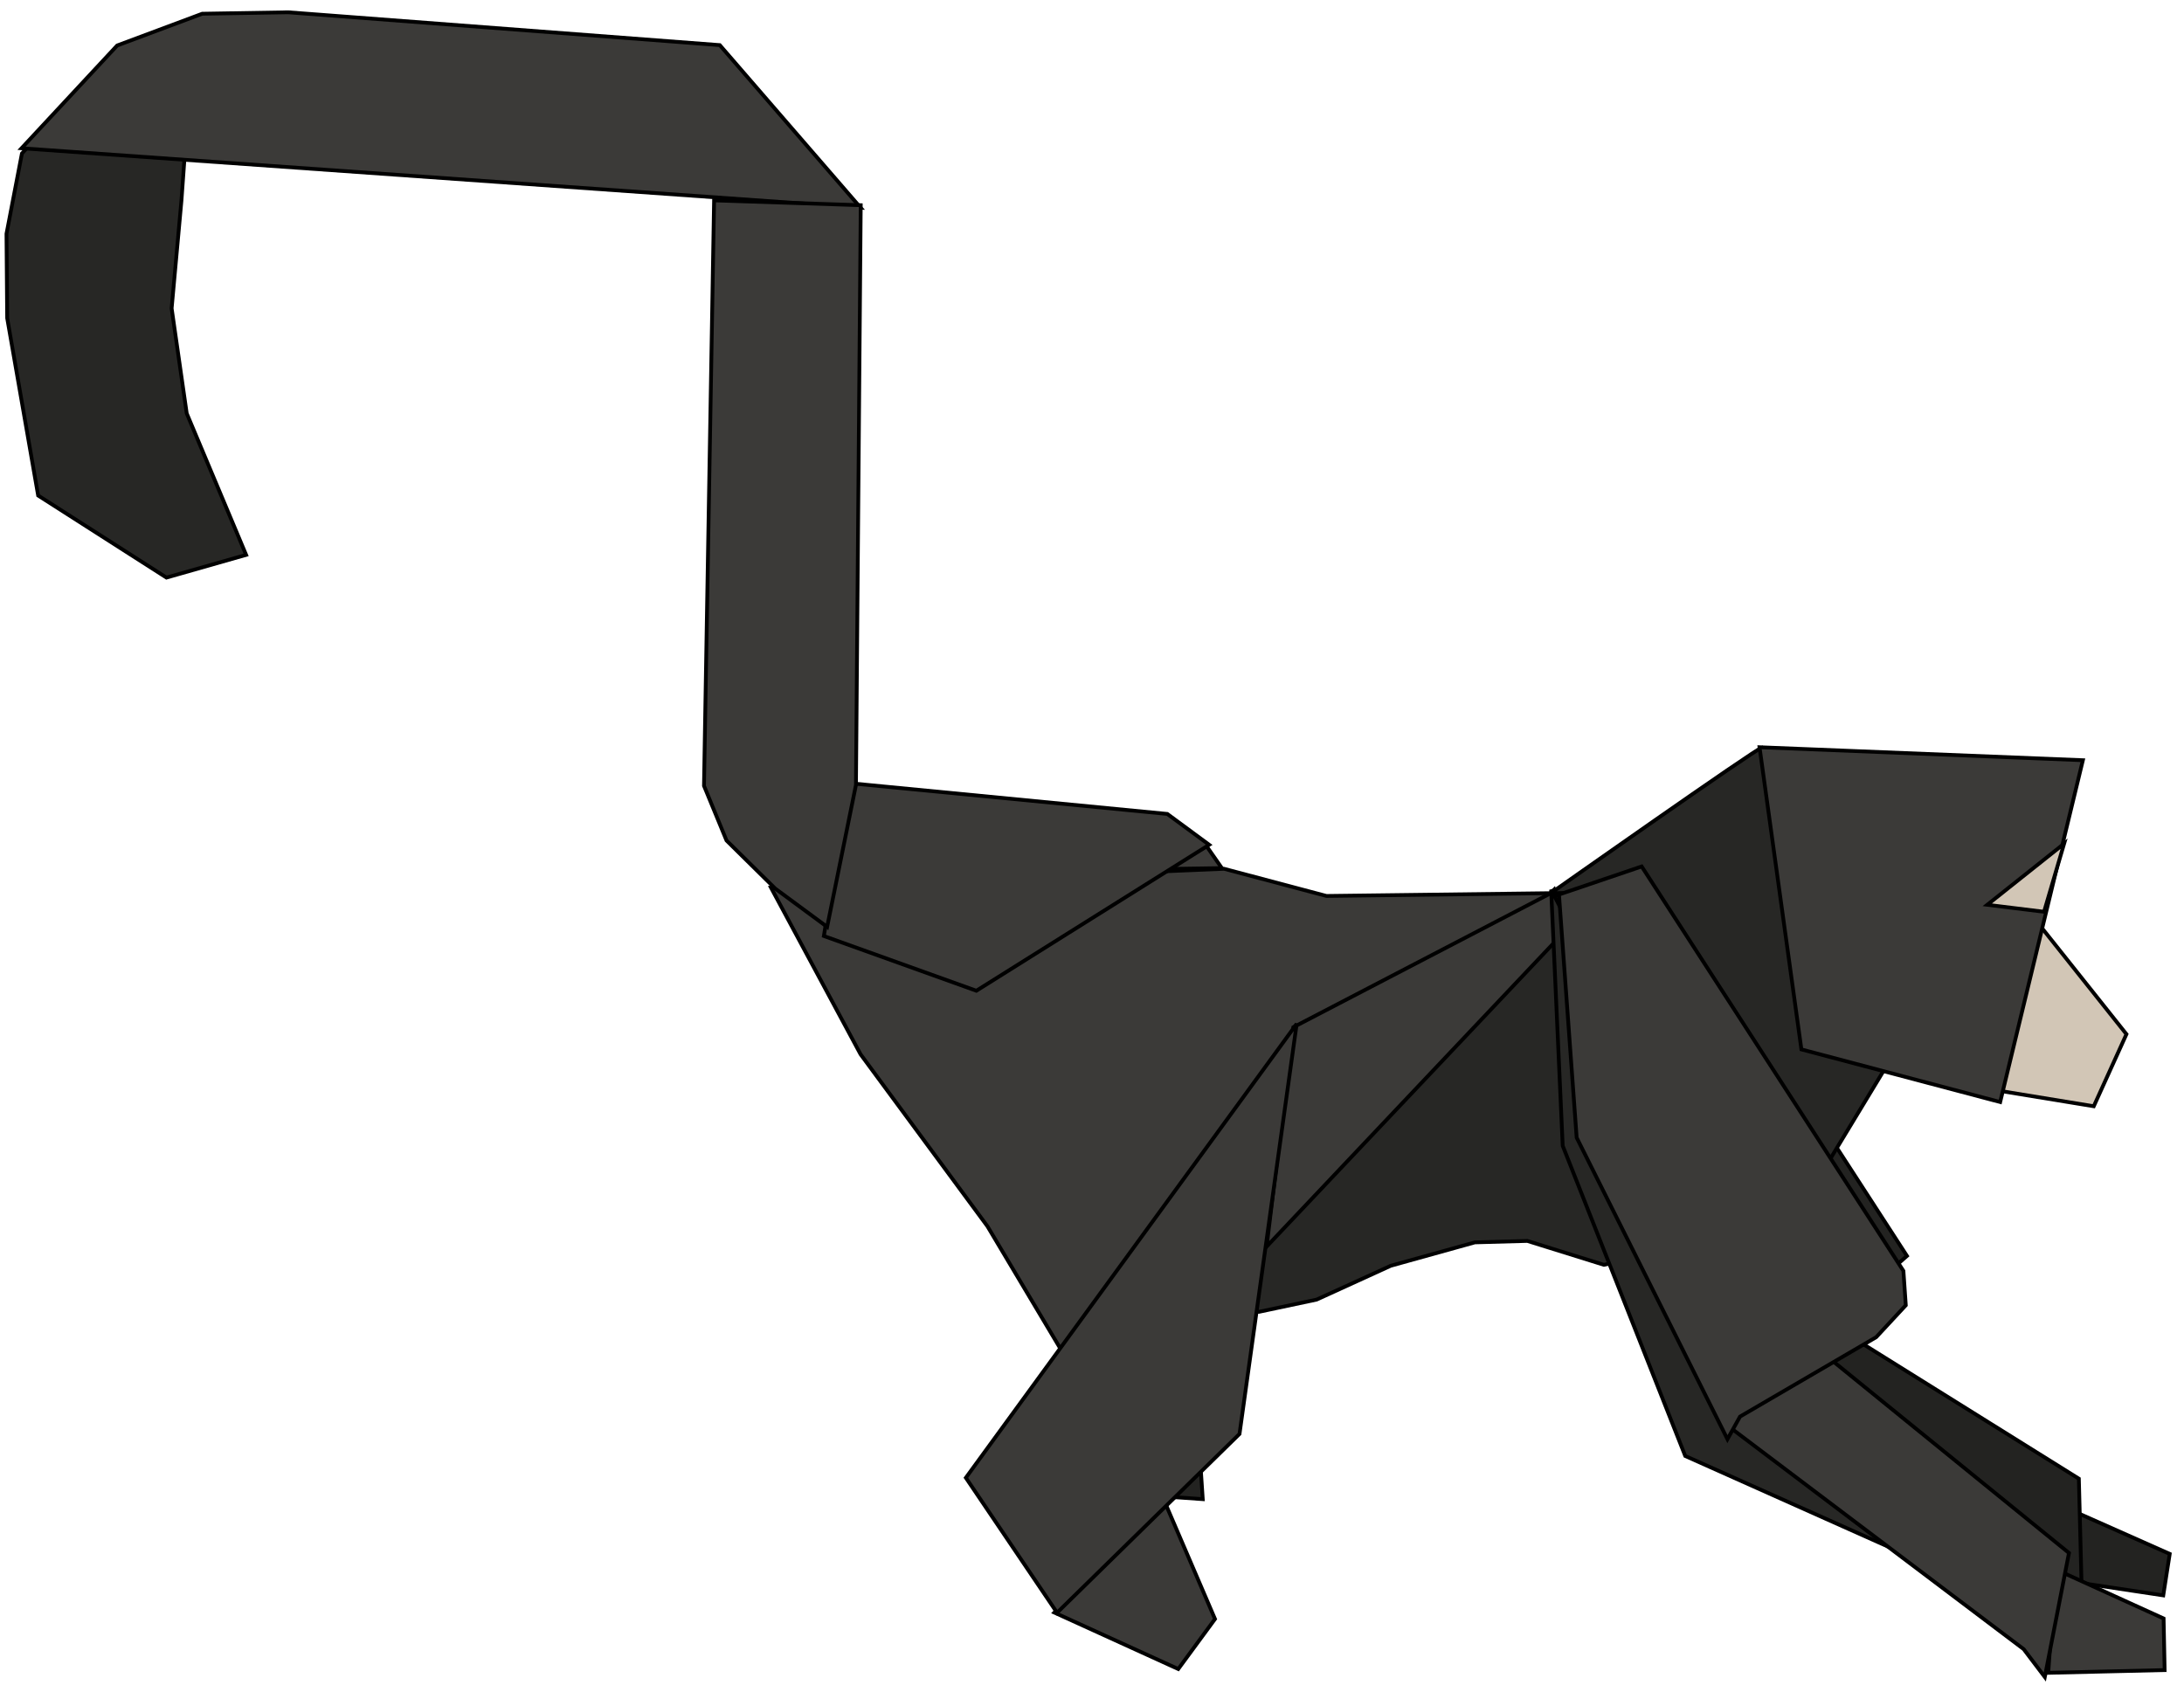
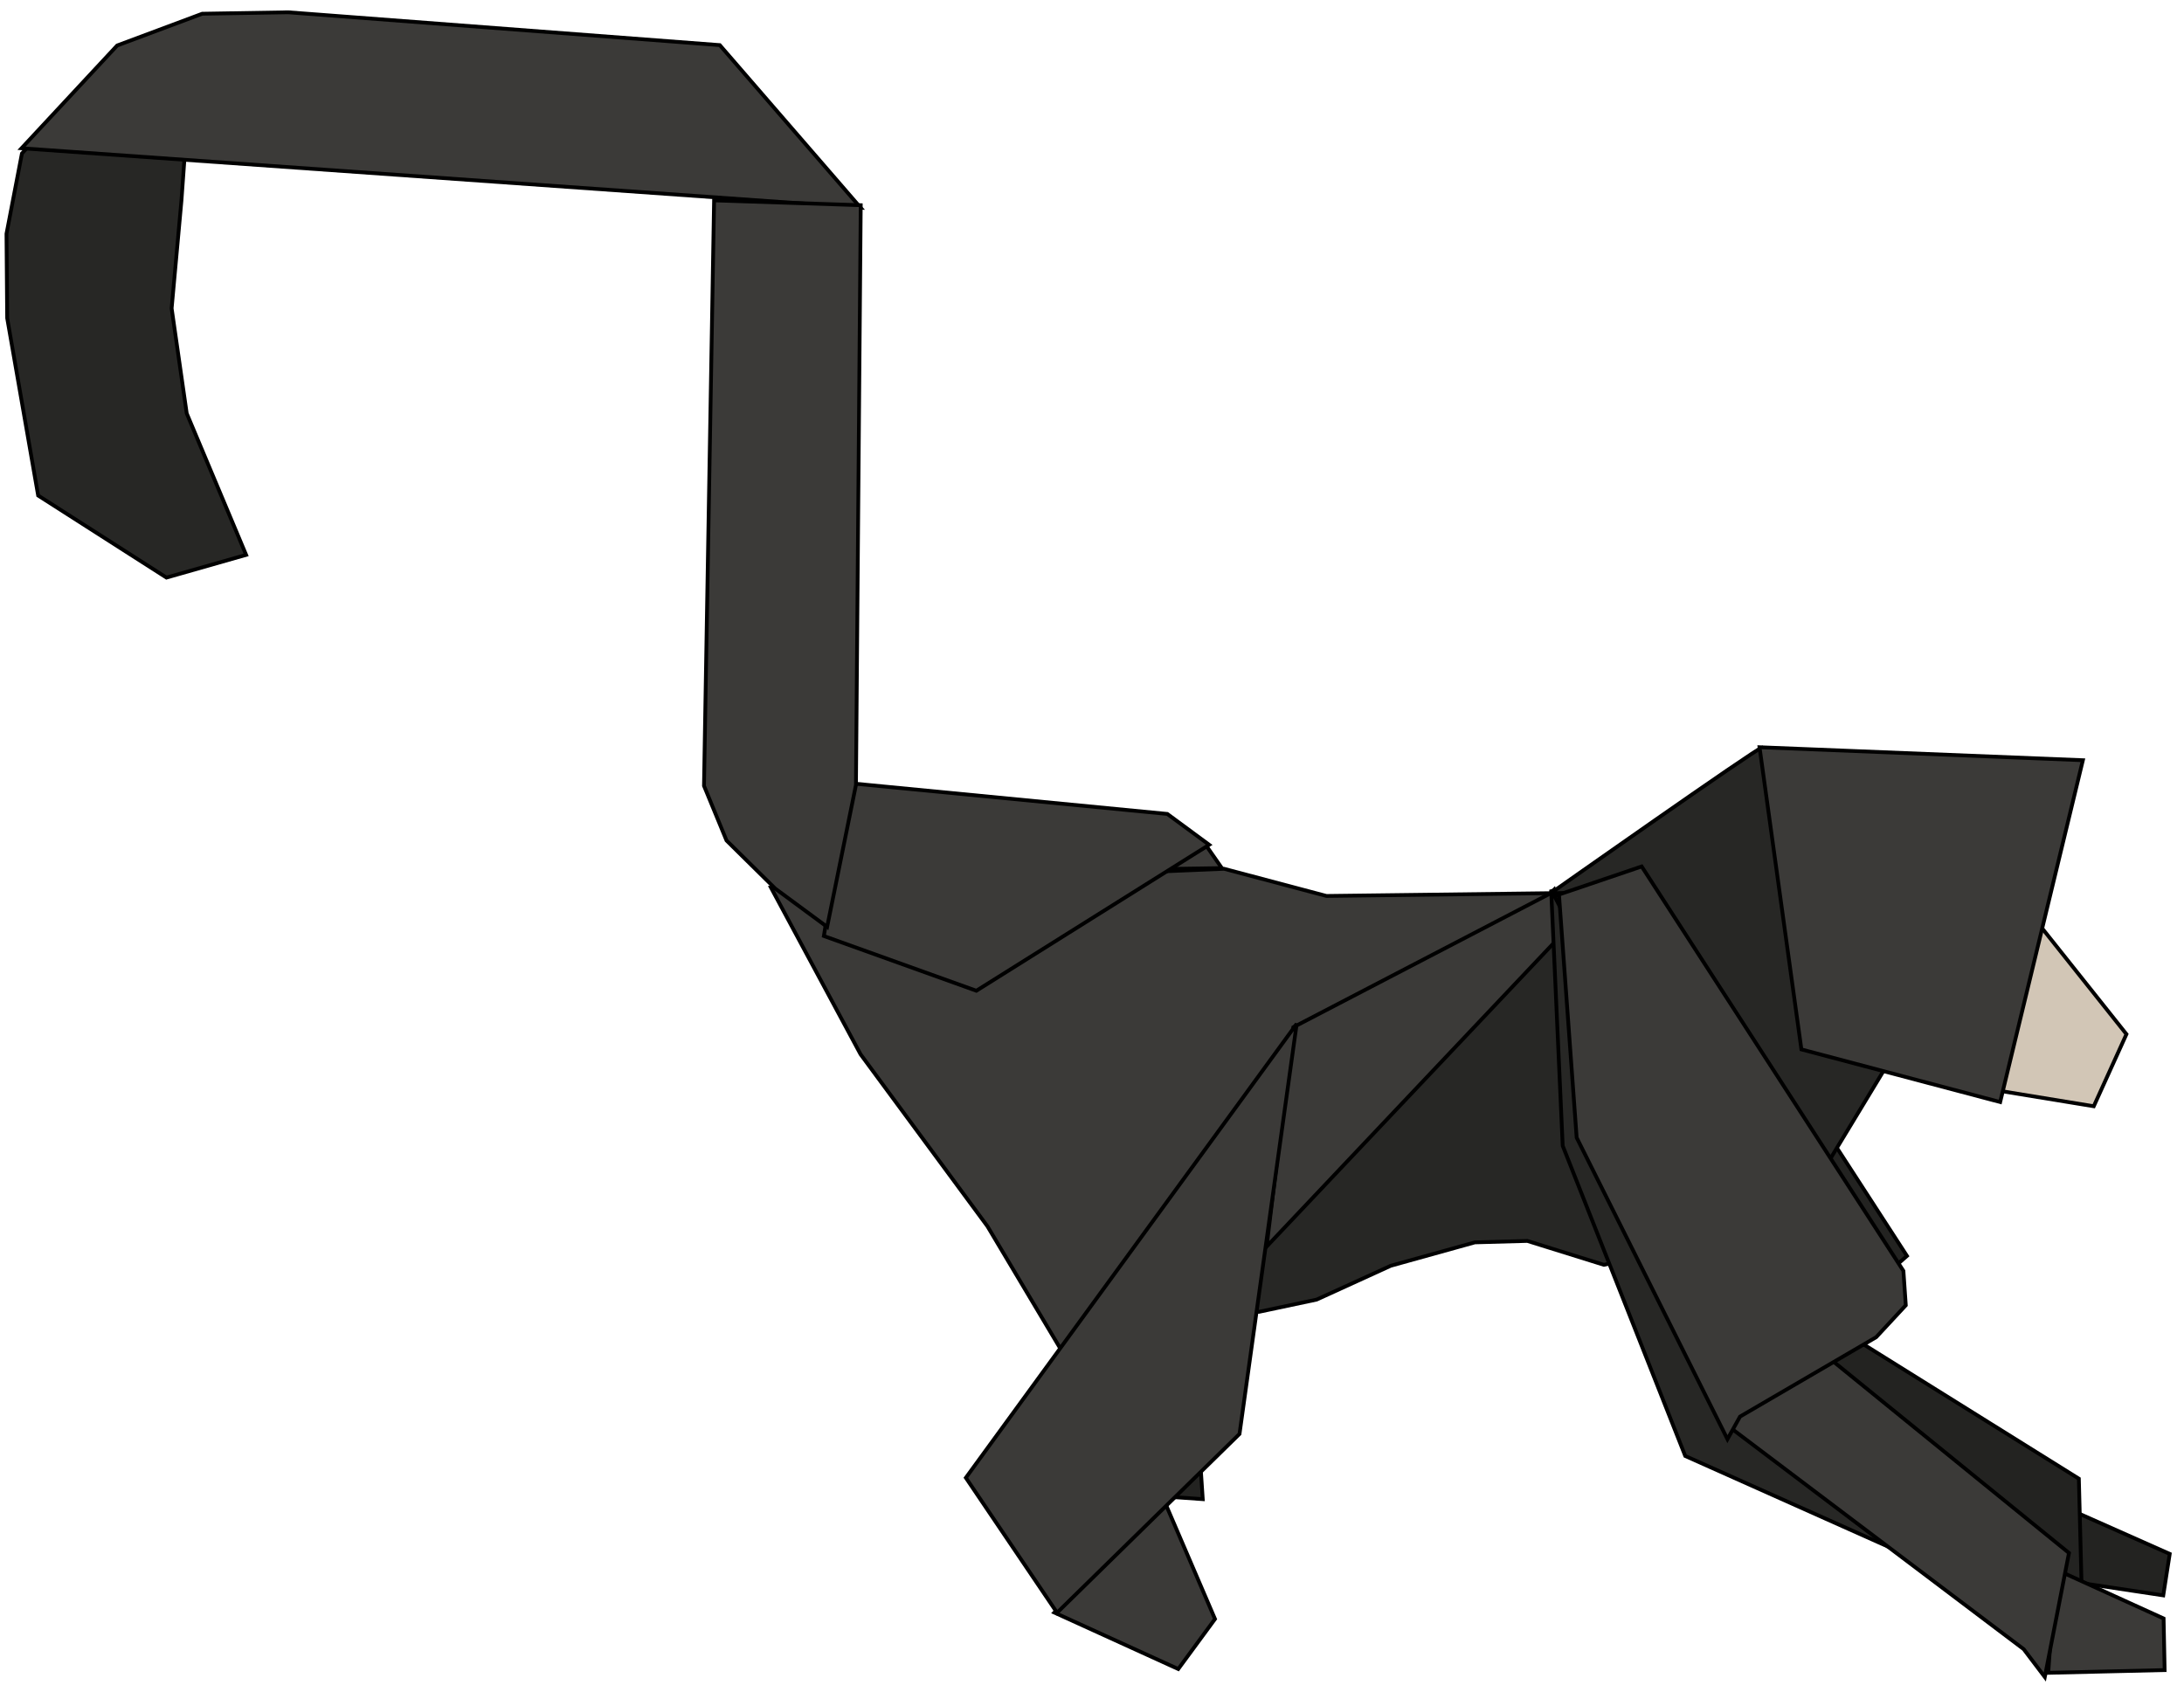
<svg xmlns="http://www.w3.org/2000/svg" width="153" height="118" viewBox="0 0 153 118" fill="none">
  <path d="M84.044 101.806L84.259 105.034L81.493 104.841L84.044 101.806Z" fill="#232321" stroke="black" stroke-width="0.265" />
  <path d="M144.919 105.724L152 108.869L151.547 111.776L145.324 110.838L144.919 105.724Z" fill="#232321" stroke="black" stroke-width="0.265" />
  <path d="M128.394 79.973L133.592 87.993L131.756 89.602L125.891 81.73L128.394 79.973Z" fill="#232321" stroke="black" stroke-width="0.265" />
  <path d="M127.87 92.517L145.634 103.6L145.849 112.005L125.581 99.626L127.87 92.517Z" fill="#232321" stroke="black" stroke-width="0.265" />
  <path d="M123.424 52.38C123.043 52.435 108.689 62.543 108.689 62.543L123.615 88.8L134.393 70.995L123.424 52.38Z" fill="#272725" stroke="black" stroke-width="0.265" />
  <path d="M109.237 62.57L92.927 62.773L85.75 60.869L54.013 62.193L60.285 73.864L69.178 85.921L75.45 96.442L109.237 62.57Z" fill="#3B3A38" stroke="black" stroke-width="0.265" />
  <path d="M108.879 62.322L79.598 92.009L88.206 91.908L92.236 91.053L97.434 88.68L103.324 87.043L106.996 86.942L112.361 88.616L117.606 87.475L108.879 62.322Z" fill="#272725" stroke="black" stroke-width="0.265" />
  <path d="M3.889 8.167L1.537 10.753L0.455 16.38L0.503 22.284L2.673 34.718L11.662 40.467L17.242 38.876L13.08 28.96L12.024 21.604L12.711 14.053L13.188 7.45L3.889 8.167Z" fill="#272725" stroke="black" stroke-width="0.265" />
  <path d="M84.531 59.291L85.597 60.822L81.764 60.879L84.531 59.291Z" fill="#3B3A38" stroke="black" stroke-width="0.265" />
  <path d="M60.286 14.547L1.508 10.387L8.209 3.187L14.166 0.962L20.191 0.861L50.425 3.161L60.286 14.547Z" fill="#3B3A38" stroke="black" stroke-width="0.265" />
  <path d="M59.457 54.864L57.716 65.579L68.398 69.414L84.708 59.187L81.775 57.026L59.457 54.864Z" fill="#3B3A38" stroke="black" stroke-width="0.265" />
  <path d="M50.025 14.038L49.318 55.057L50.896 58.888L54.306 62.254L57.945 64.939L59.964 54.992L60.299 14.377L50.025 14.038Z" fill="#3B3A38" stroke="black" stroke-width="0.265" />
  <path d="M81.469 104.933L85.117 113.431L82.542 116.935L73.862 112.98L81.469 104.933Z" fill="#3B3A38" stroke="black" stroke-width="0.265" />
  <path d="M108.889 62.45L90.602 71.969L88.732 87.339L110.464 64.362L108.889 62.45Z" fill="#3B3A38" stroke="black" stroke-width="0.265" />
  <path d="M90.84 71.733L67.663 103.535L74.053 112.99L86.834 100.464L90.84 71.733Z" fill="#3B3A38" stroke="black" stroke-width="0.265" />
  <path d="M144.012 109.955L151.571 113.394L151.643 117.009L143.488 117.202L144.012 109.955Z" fill="#3B3A38" stroke="black" stroke-width="0.265" />
  <path d="M108.665 62.333L109.475 80.276L118.059 102.009L132.461 108.446L108.665 62.333Z" fill="#272725" stroke="black" stroke-width="0.265" />
  <path d="M121.384 100.151L141.771 115.546L143.249 117.496L144.942 108.805L126.391 93.731L120.573 98.293L121.384 100.151Z" fill="#3B3A38" stroke="black" stroke-width="0.265" />
  <path d="M109.213 62.674L115.007 60.706L133.343 89.041L133.51 91.451L131.436 93.685L121.898 99.249L121.016 100.831L110.453 79.706L109.213 62.674Z" fill="#3B3A38" stroke="black" stroke-width="0.265" />
  <path d="M141.815 63.472L148.968 72.457L146.679 77.506L136.071 75.77L141.815 63.472Z" fill="#D2C6B6" stroke="black" stroke-width="0.265" />
  <path d="M123.264 52.353L126.197 73.524L140.122 77.212L145.916 53.263L123.264 52.353Z" fill="#3B3A38" stroke="black" stroke-width="0.265" />
-   <path d="M144.602 59.108L139.218 63.391L143.195 63.881L144.602 59.108Z" fill="#D2C6B6" stroke="black" stroke-width="0.265" />
</svg>
